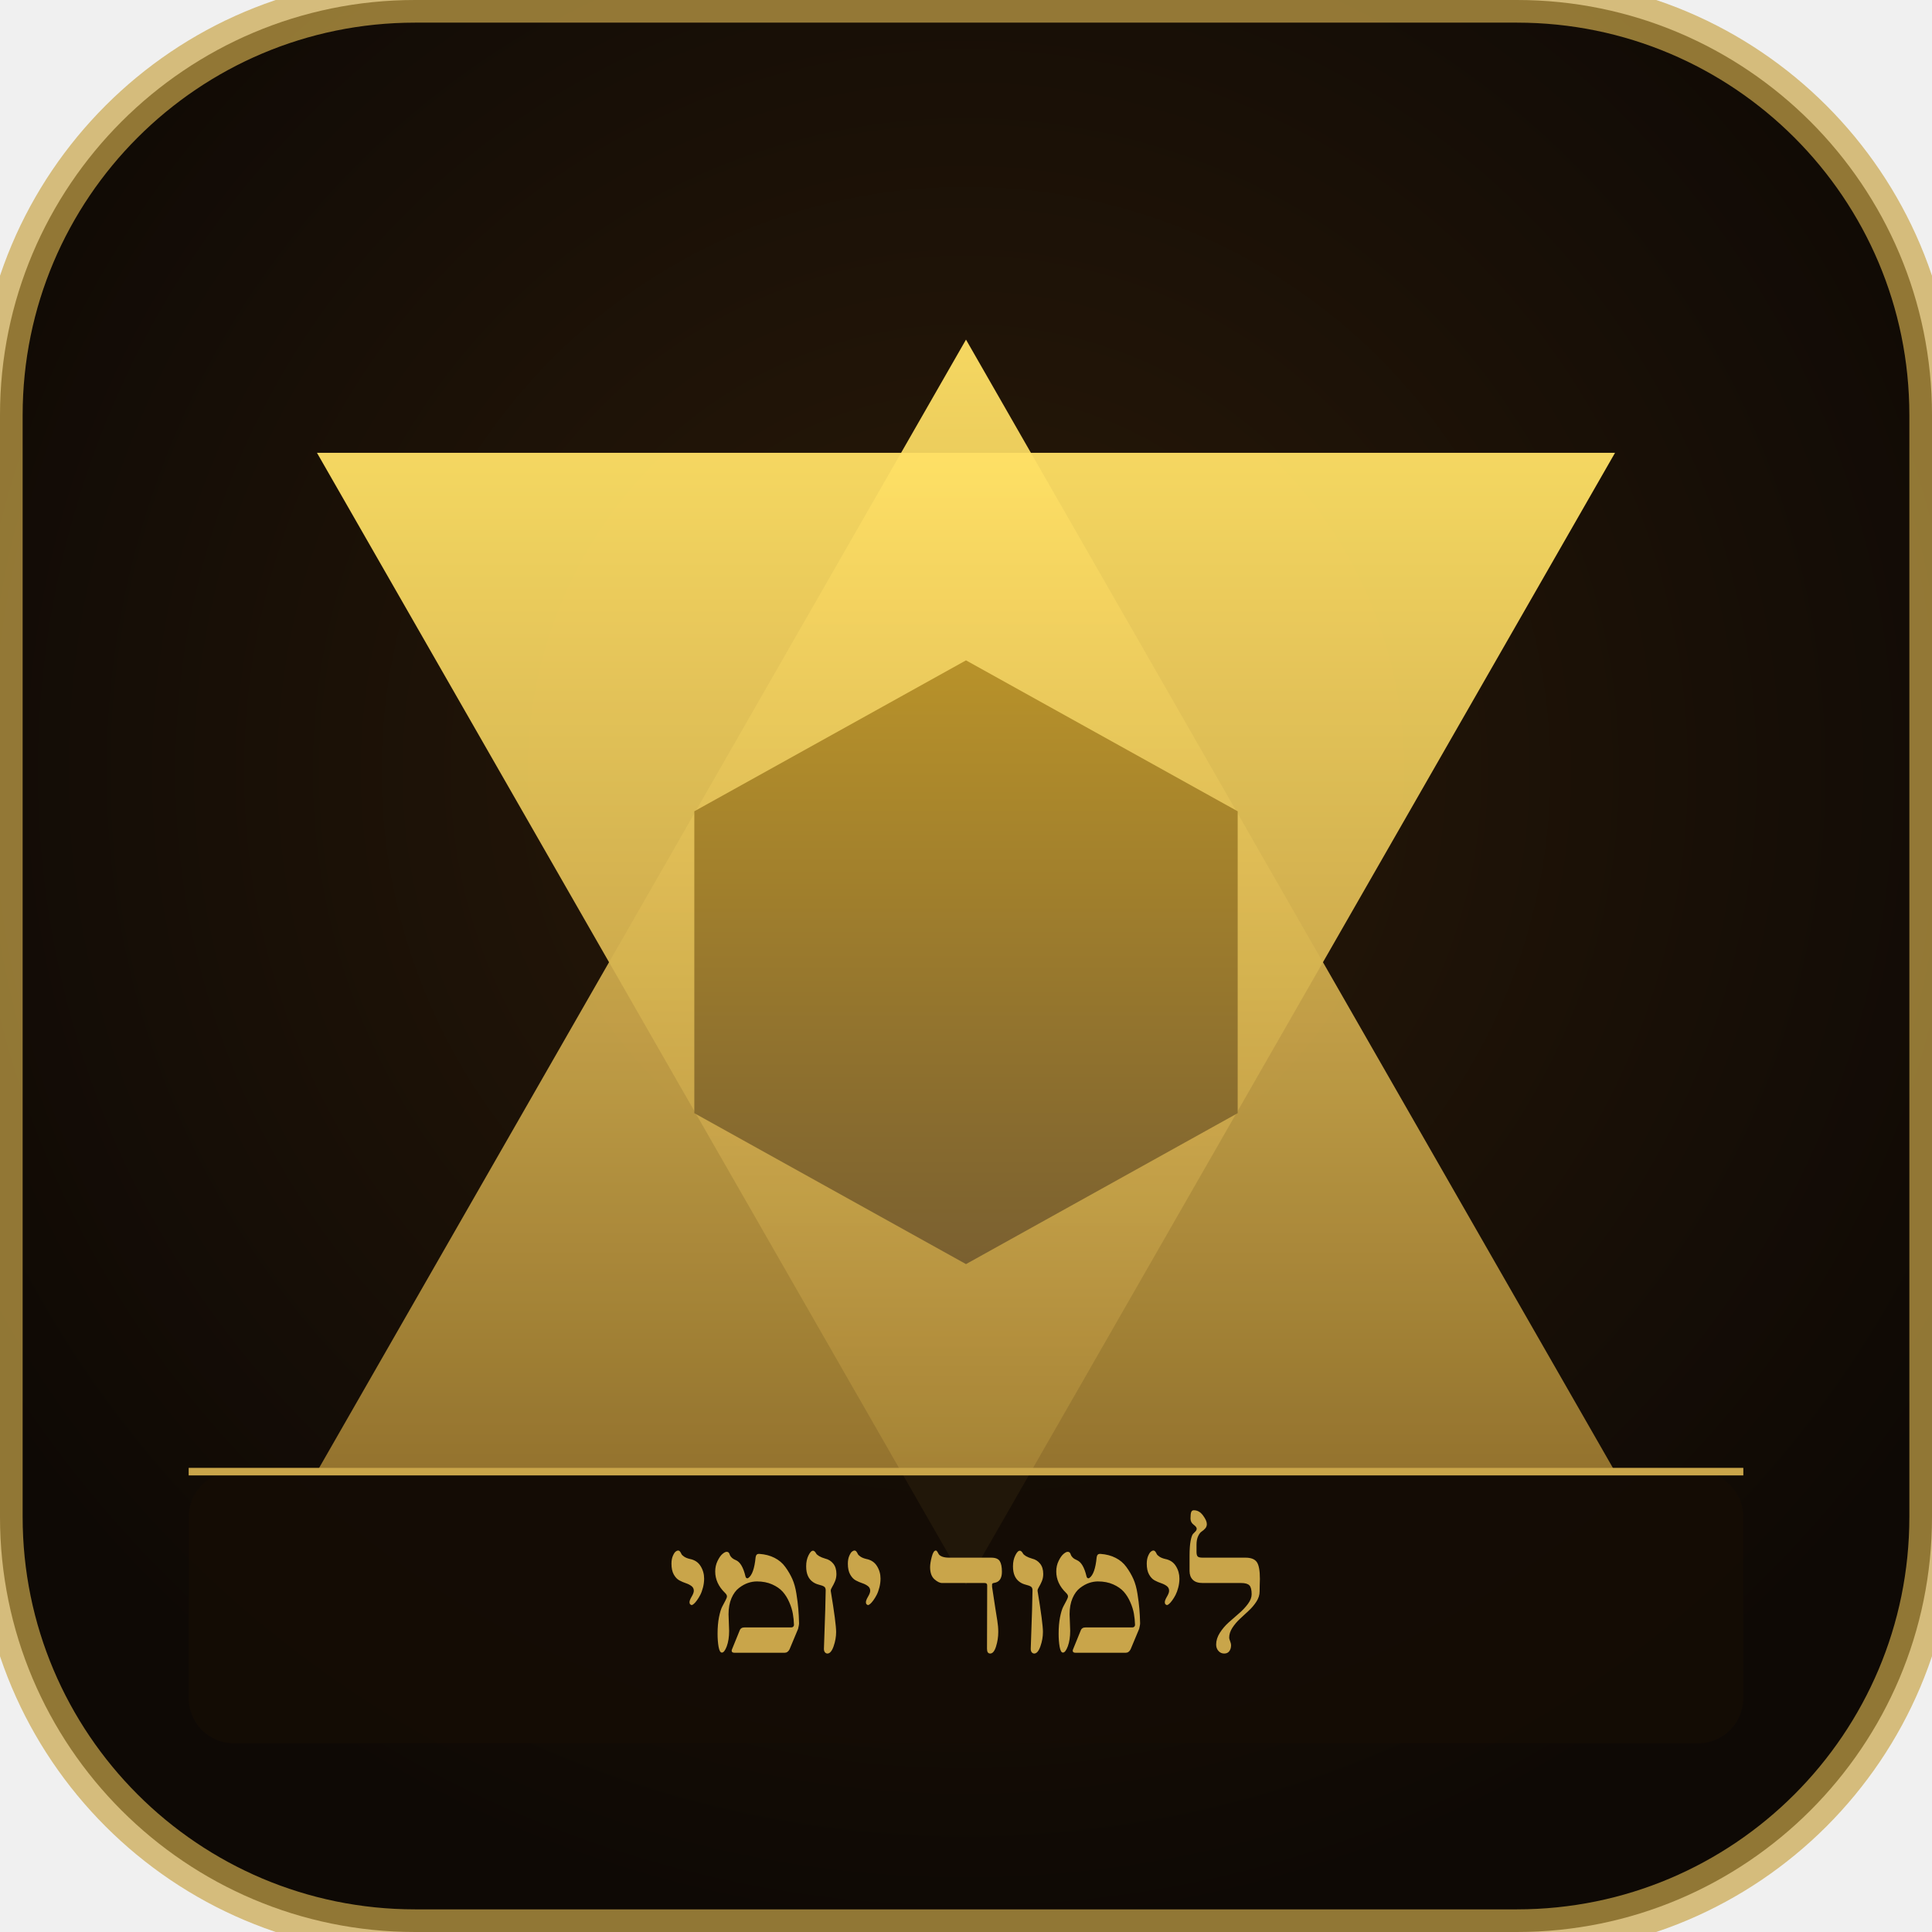
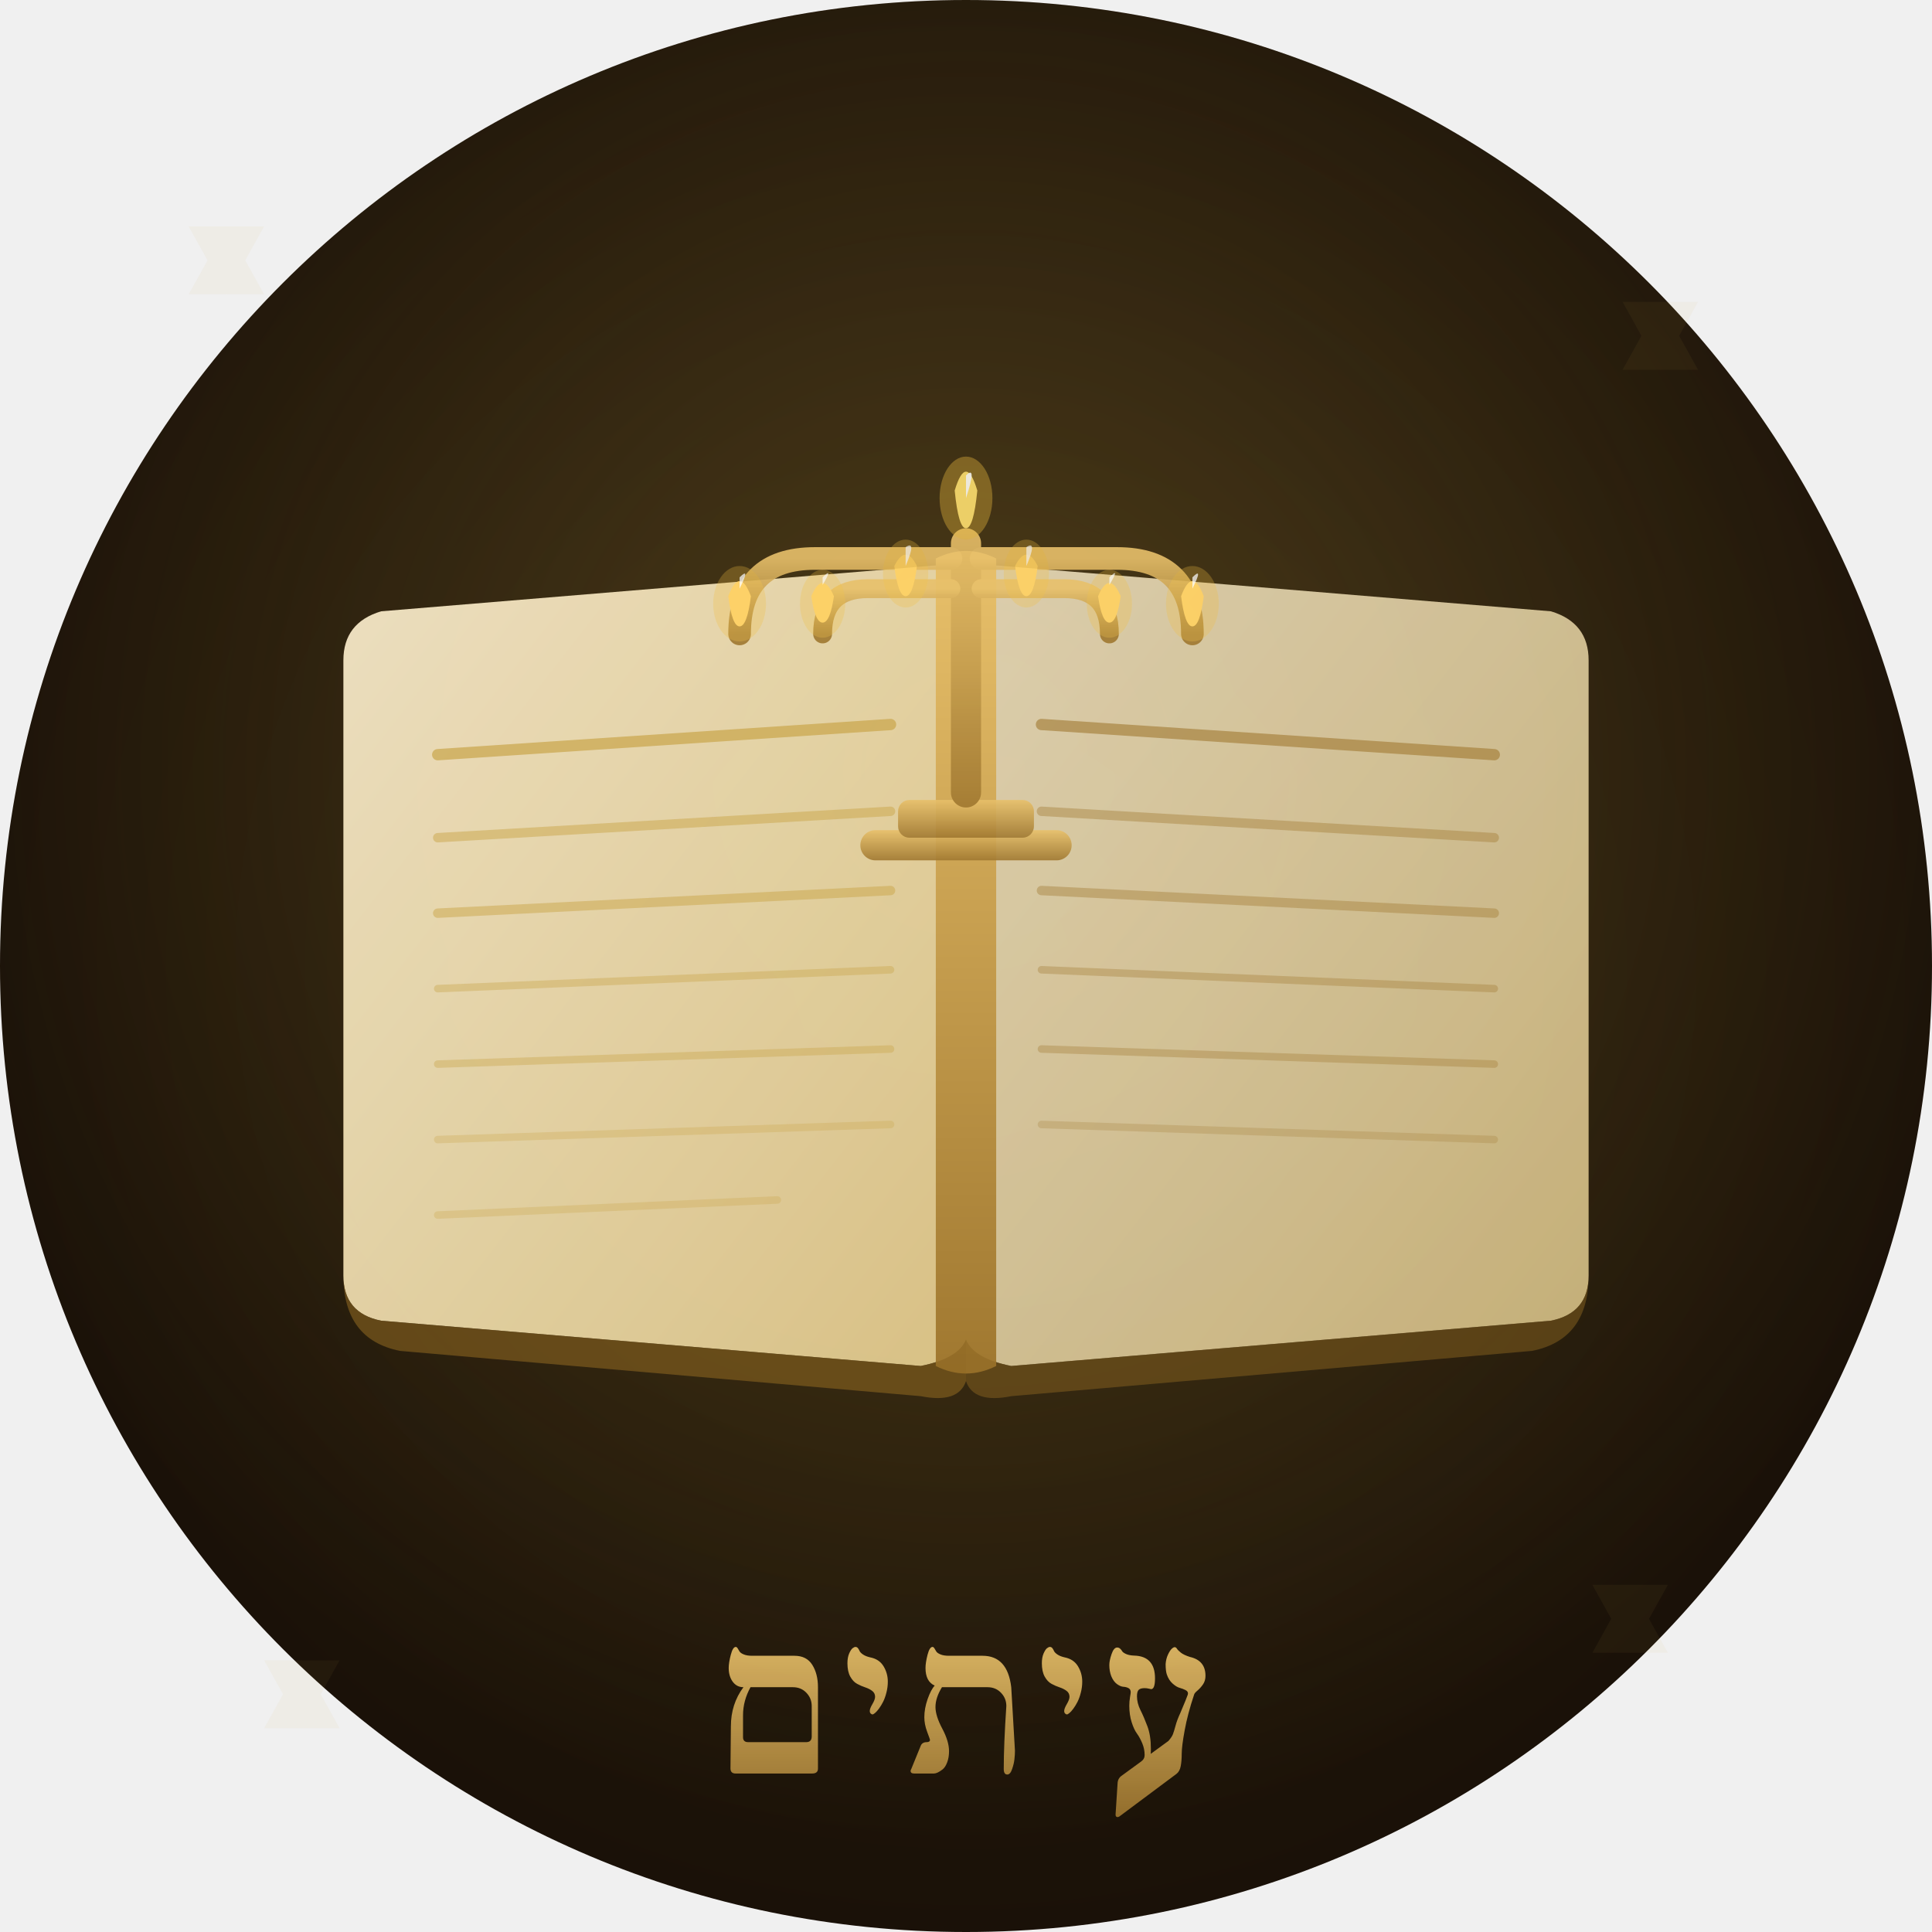
<svg xmlns="http://www.w3.org/2000/svg" viewBox="0 0 512 512">
  <defs>
-     <radialGradient id="bg" cx="50%" cy="40%" r="60%">
-       <stop offset="0%" stop-color="#2a1a08" />
-       <stop offset="100%" stop-color="#0e0905" />
+     <radialGradient id="bg" cx="50%" cy="50%" r="50%">
+       <stop offset="0%" stop-color="#2a1f0a" />
+       <stop offset="100%" stop-color="#1a1108" />
    </radialGradient>
-     <linearGradient id="star" x1="0%" y1="0%" x2="0%" y2="100%">
-       <stop offset="0%" stop-color="#ffe066" />
-       <stop offset="60%" stop-color="#c9a54a" />
-       <stop offset="100%" stop-color="#9a7830" />
+     <radialGradient id="glow" cx="50%" cy="40%" r="55%">
+       <stop offset="0%" stop-color="#c9a54a" stop-opacity="0.25" />
+       <stop offset="100%" stop-color="#c9a54a" stop-opacity="0" />
+     </radialGradient>
+     <linearGradient id="bookGrad" x1="0%" y1="0%" x2="0%" y2="100%">
+       <stop offset="0%" stop-color="#e8c06a" />
+       <stop offset="100%" stop-color="#a07830" />
    </linearGradient>
-     <linearGradient id="hex" x1="0%" y1="0%" x2="0%" y2="100%">
-       <stop offset="0%" stop-color="#b8922a" />
-       <stop offset="100%" stop-color="#7a6030" />
+     <linearGradient id="pageGrad" x1="0%" y1="0%" x2="100%" y2="100%">
+       <stop offset="0%" stop-color="#f5e8c8" />
+       <stop offset="100%" stop-color="#e0c88a" />
    </linearGradient>
  </defs>
-   <rect width="512" height="512" rx="110" ry="110" fill="url(#bg)" />
-   <rect width="512" height="512" rx="110" ry="110" fill="none" stroke="#c9a54a" stroke-width="12" opacity="0.7" />
-   <polygon points="256,90 84,390 428,390" fill="url(#star)" opacity="0.95" />
-   <polygon points="256,420 84,120 428,120" fill="url(#star)" opacity="0.95" />
-   <polygon points="256,175 328,215 328,295 256,335 184,295 184,215" fill="url(#hex)" />
-   <rect x="50" y="390" width="412" height="72" rx="12" fill="#140c04" opacity="0.9" />
-   <line x1="50" y1="390" x2="462" y2="390" stroke="#c9a54a" stroke-width="2" />
-   <text x="256" y="438" font-family="'Frank Ruhl Libre', 'Arial Hebrew', serif" font-size="42" font-weight="700" fill="#c9a54a" text-anchor="middle" direction="rtl">לימוד יומי</text>
+   <circle cx="256" cy="256" r="256" fill="url(#bg)" />
+   <circle cx="256" cy="256" r="256" fill="url(#glow)" />
+   <g transform="translate(256,270)">
+     <path d="M-165,-95 Q-165,-105 -155,-108 L-10,-120 Q-2,-121 0,-115 L0,85 Q-2,90 -12,92 L-155,80 Q-165,78 -165,68 Z" fill="url(#pageGrad)" opacity="0.95" />
+     <path d="M165,-95 Q165,-105 155,-108 L10,-120 Q2,-121 0,-115 L0,85 Q2,90 12,92 L155,80 Q165,78 165,68 Z" fill="url(#pageGrad)" opacity="0.85" />
+     <path d="M-8,-122 Q0,-126 8,-122 L8,92 Q0,96 -8,92 Z" fill="url(#bookGrad)" />
+     <path d="M-165,68 Q-165,85 -150,88 L-12,100 Q-2,102 0,96 L0,85 Q-2,90 -12,92 L-155,80 Q-165,78 -165,68 Z" fill="#8a6420" opacity="0.6" />
+     <path d="M165,68 Q165,85 150,88 L12,100 Q2,102 0,96 L0,85 Q2,90 12,92 L155,80 Q165,78 165,68 Z" fill="#8a6420" opacity="0.5" />
+     <line x1="-140" y1="-70" x2="-20" y2="-78" stroke="#c9a54a" stroke-width="3" stroke-linecap="round" opacity="0.7" />
+     <line x1="-140" y1="-48" x2="-20" y2="-55" stroke="#c9a54a" stroke-width="2.5" stroke-linecap="round" opacity="0.5" />
+     <line x1="-140" y1="-28" x2="-20" y2="-34" stroke="#c9a54a" stroke-width="2.5" stroke-linecap="round" opacity="0.5" />
+     <line x1="-140" y1="-8" x2="-20" y2="-13" stroke="#c9a54a" stroke-width="2" stroke-linecap="round" opacity="0.4" />
+     <line x1="-140" y1="12" x2="-20" y2="8" stroke="#c9a54a" stroke-width="2" stroke-linecap="round" opacity="0.4" />
+     <line x1="-140" y1="32" x2="-20" y2="28" stroke="#c9a54a" stroke-width="2" stroke-linecap="round" opacity="0.3" />
+     <line x1="-140" y1="52" x2="-50" y2="48" stroke="#c9a54a" stroke-width="2" stroke-linecap="round" opacity="0.3" />
+     <line x1="20" y1="-78" x2="140" y2="-70" stroke="#a07830" stroke-width="3" stroke-linecap="round" opacity="0.6" />
+     <line x1="20" y1="-55" x2="140" y2="-48" stroke="#a07830" stroke-width="2.5" stroke-linecap="round" opacity="0.4" />
+     <line x1="20" y1="-34" x2="140" y2="-28" stroke="#a07830" stroke-width="2.5" stroke-linecap="round" opacity="0.4" />
+     <line x1="20" y1="-13" x2="140" y2="-8" stroke="#a07830" stroke-width="2" stroke-linecap="round" opacity="0.35" />
+     <line x1="20" y1="8" x2="140" y2="12" stroke="#a07830" stroke-width="2" stroke-linecap="round" opacity="0.35" />
+     <line x1="20" y1="28" x2="140" y2="32" stroke="#a07830" stroke-width="2" stroke-linecap="round" opacity="0.25" />
+   </g>
+   <g transform="translate(256,148)" opacity="0.9">
+     <rect x="-28" y="72" width="56" height="8" rx="4" fill="url(#bookGrad)" />
+     <rect x="-18" y="64" width="36" height="10" rx="3" fill="url(#bookGrad)" />
+     <rect x="-4" y="-8" width="8" height="74" rx="4" fill="url(#bookGrad)" />
+     <path d="M-60,20 Q-60,0 -40,0 L-4,0" fill="none" stroke="url(#bookGrad)" stroke-width="6" stroke-linecap="round" />
+     <path d="M-38,20 Q-38,8 -26,8 L-4,8" fill="none" stroke="url(#bookGrad)" stroke-width="5" stroke-linecap="round" />
+     <path d="M60,20 Q60,0 40,0 L4,0" fill="none" stroke="url(#bookGrad)" stroke-width="6" stroke-linecap="round" />
+     <path d="M38,20 Q38,8 26,8 L4,8" fill="none" stroke="url(#bookGrad)" stroke-width="5" stroke-linecap="round" />
+     <g fill="#f0c040">
+       <ellipse cx="-60" cy="12" rx="7" ry="10" opacity="0.3" />
+       <ellipse cx="-38" cy="12" rx="6" ry="9" opacity="0.3" />
+       <ellipse cx="-16" cy="4" rx="6" ry="9" opacity="0.3" />
+       <ellipse cx="0" cy="-16" rx="7" ry="11" opacity="0.4" />
+       <ellipse cx="16" cy="4" rx="6" ry="9" opacity="0.3" />
+       <ellipse cx="38" cy="12" rx="6" ry="9" opacity="0.3" />
+       <ellipse cx="60" cy="12" rx="7" ry="10" opacity="0.3" />
+       <path d="M-63,10 Q-60,2 -57,10 Q-58,18 -60,18 Q-62,18 -63,10 Z" fill="#ffd060" />
+       <path d="M-60,5 Q-60,-2 -60,5 Q-57,2 -60,8 Z" fill="#fff" opacity="0.8" />
+       <path d="M-41,10 Q-38,3 -35,10 Q-36,17 -38,17 Q-40,17 -41,10 Z" fill="#ffd060" />
+       <path d="M-38,5 Q-38,-1 -38,5 Q-35,2 -38,7 Z" fill="#fff" opacity="0.7" />
+       <path d="M-19,2 Q-16,-4 -13,2 Q-14,10 -16,10 Q-18,10 -19,2 Z" fill="#ffd060" />
+       <path d="M-16,-3 Q-16,-8 -16,-3 Q-13,-5 -16,2 Z" fill="#fff" opacity="0.7" />
+       <path d="M-3,-18 Q0,-28 3,-18 Q2,-8 0,-8 Q-2,-8 -3,-18 Z" fill="#ffe070" />
+       <path d="M0,-22 Q0,-30 0,-22 Q3,-25 0,-16 Z" fill="#fff" opacity="0.9" />
+       <path d="M13,2 Q16,-4 19,2 Q18,10 16,10 Q14,10 13,2 Z" fill="#ffd060" />
+       <path d="M16,-3 Q16,-8 16,-3 Q19,-5 16,2 Z" fill="#fff" opacity="0.7" />
+       <path d="M35,10 Q38,3 41,10 Q40,17 38,17 Q36,17 35,10 Z" fill="#ffd060" />
+       <path d="M38,5 Q38,-1 38,5 Q41,2 38,7 Z" fill="#fff" opacity="0.7" />
+       <path d="M57,10 Q60,2 63,10 Q62,18 60,18 Q58,18 57,10 Z" fill="#ffd060" />
+       <path d="M60,5 Q60,-2 60,5 Q63,2 60,8 Z" fill="#fff" opacity="0.8" />
+     </g>
+   </g>
+   <g opacity="0.06" fill="#c9a54a">
+     <polygon points="60,60 70,78 50,78" transform="rotate(180,60,69)" />
+     <polygon points="60,60 70,78 50,78" />
+     <polygon points="440,80 450,98 430,98" transform="rotate(180,440,89)" />
+     <polygon points="440,80 450,98 430,98" />
+     <polygon points="80,440 90,458 70,458" transform="rotate(180,80,449)" />
+     <polygon points="80,440 90,458 70,458" />
+     <polygon points="432,420 442,438 422,438" transform="rotate(180,432,429)" />
+     <polygon points="432,420 442,438 422,438" />
+   </g>
+   <text x="256" y="470" text-anchor="middle" font-family="serif" font-size="52" font-weight="bold" fill="url(#bookGrad)" opacity="0.9" letter-spacing="4">עיתים</text>
</svg>
